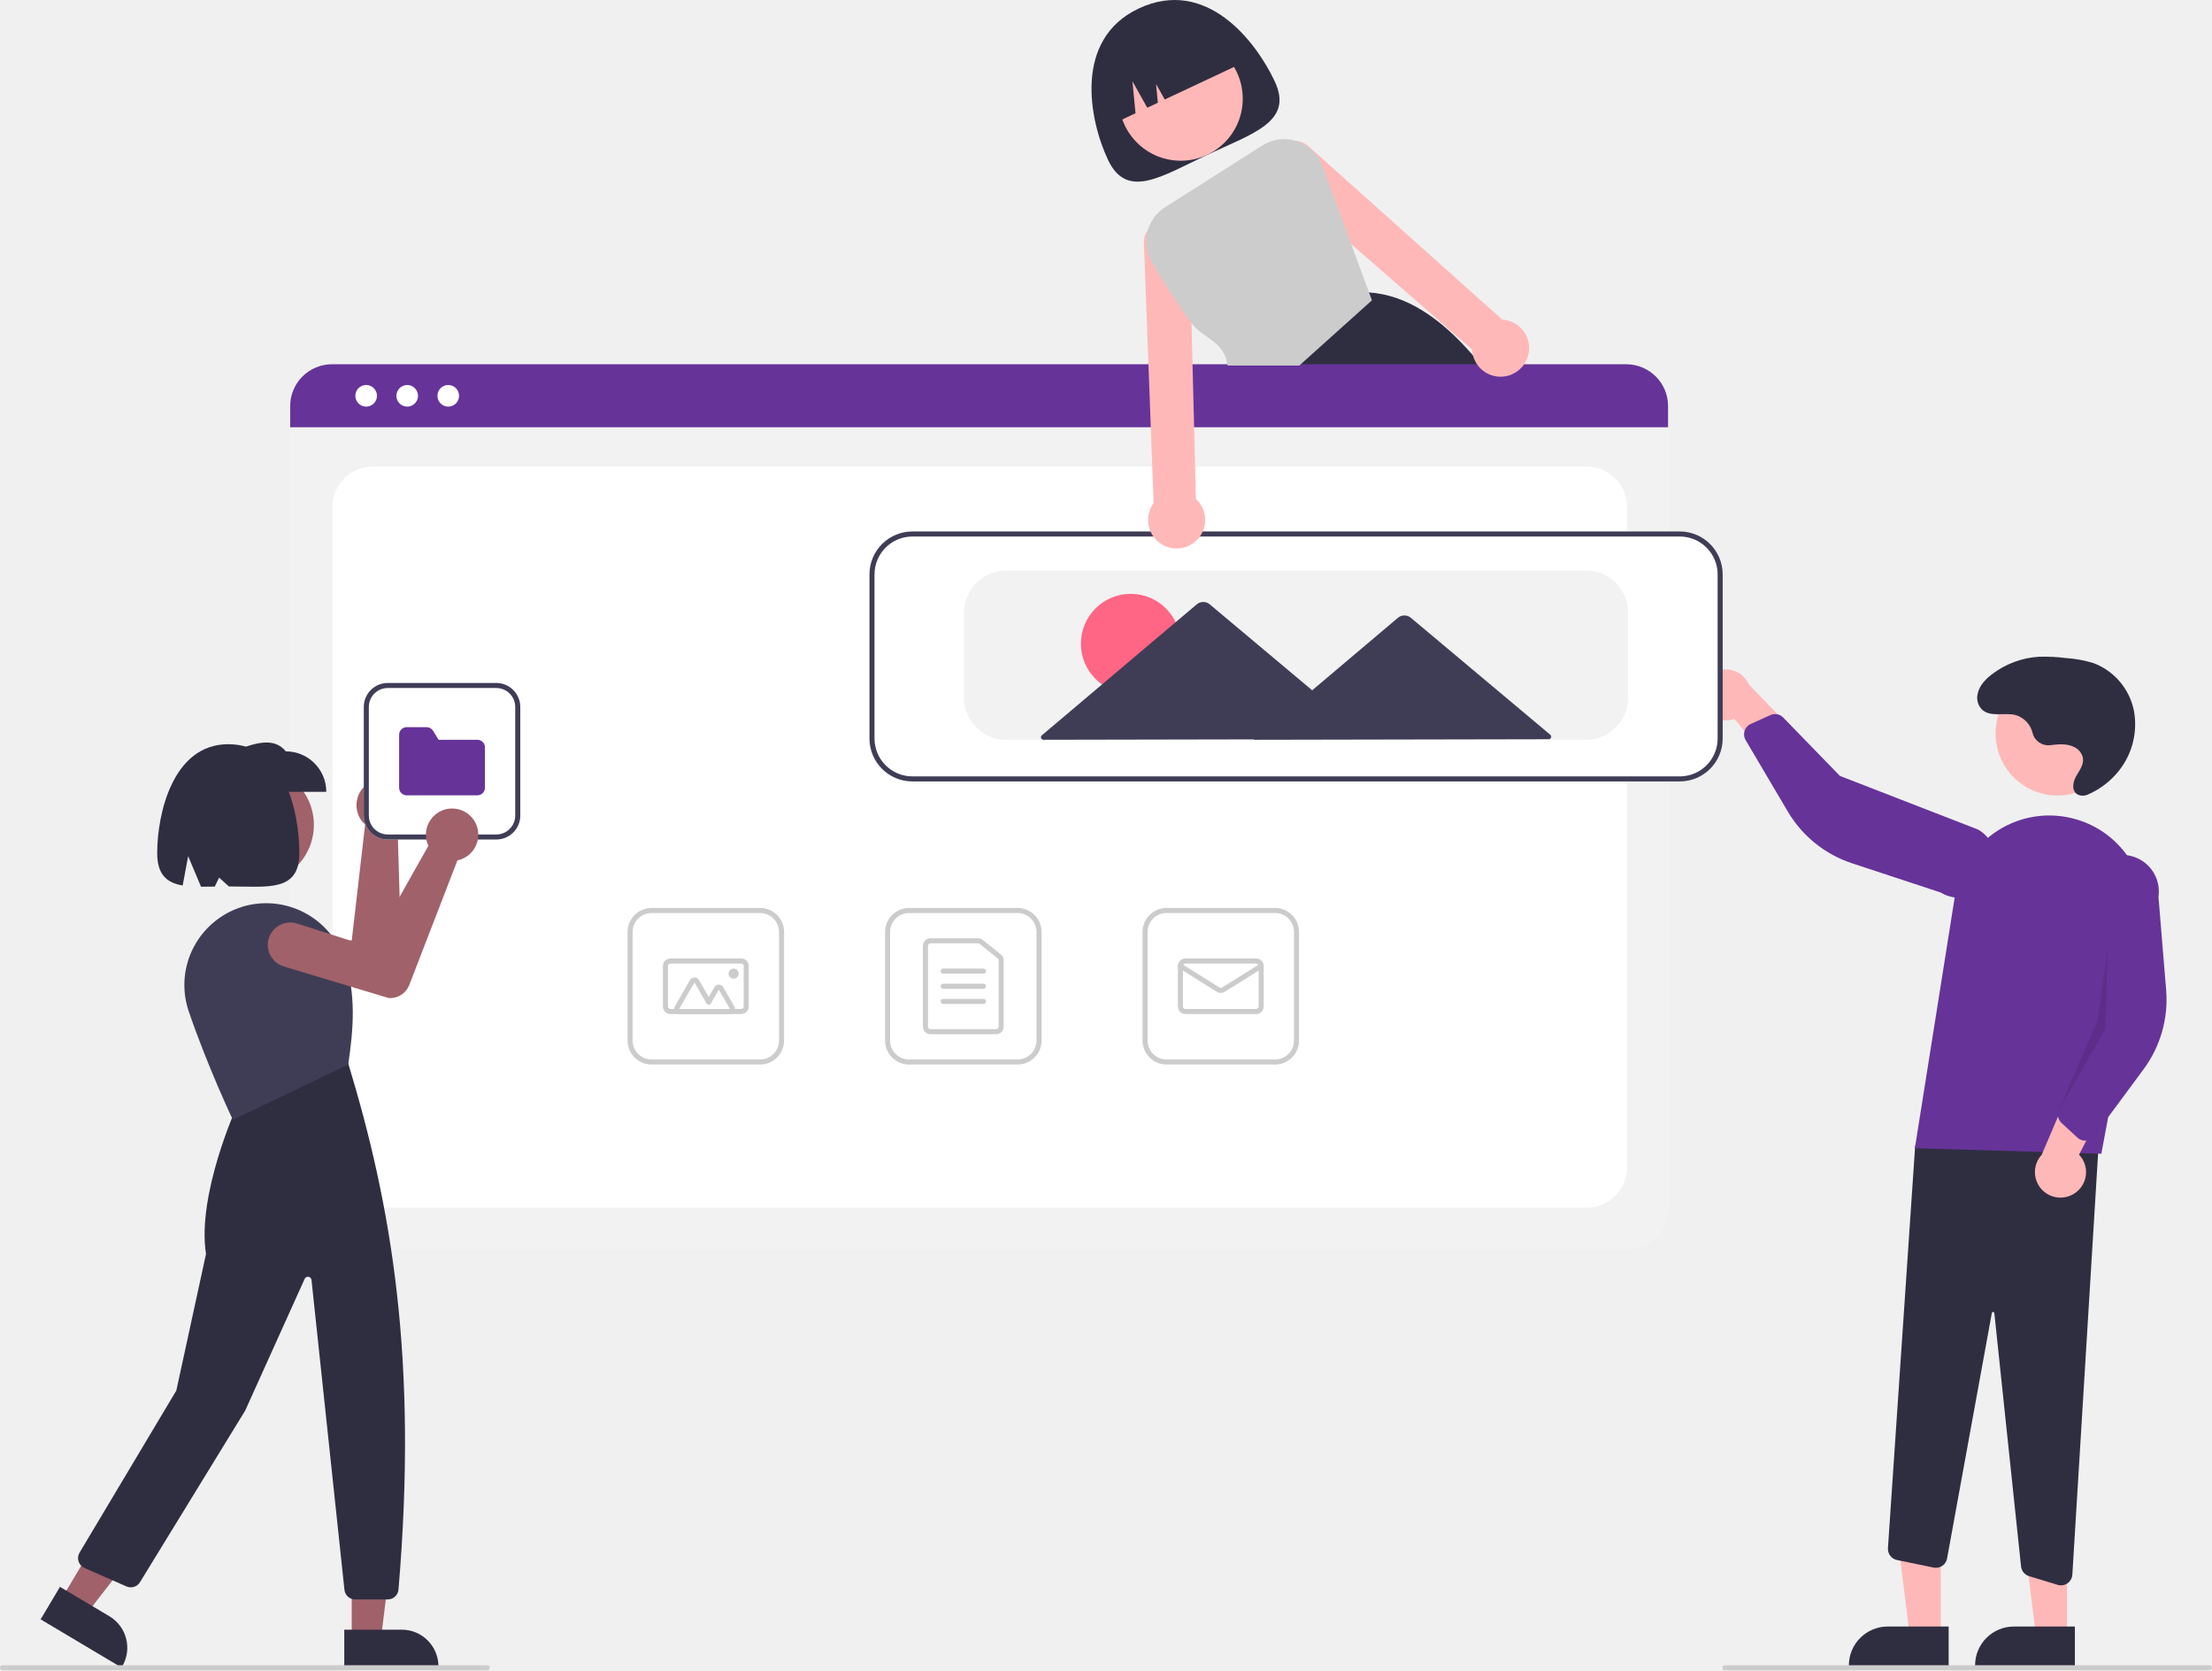
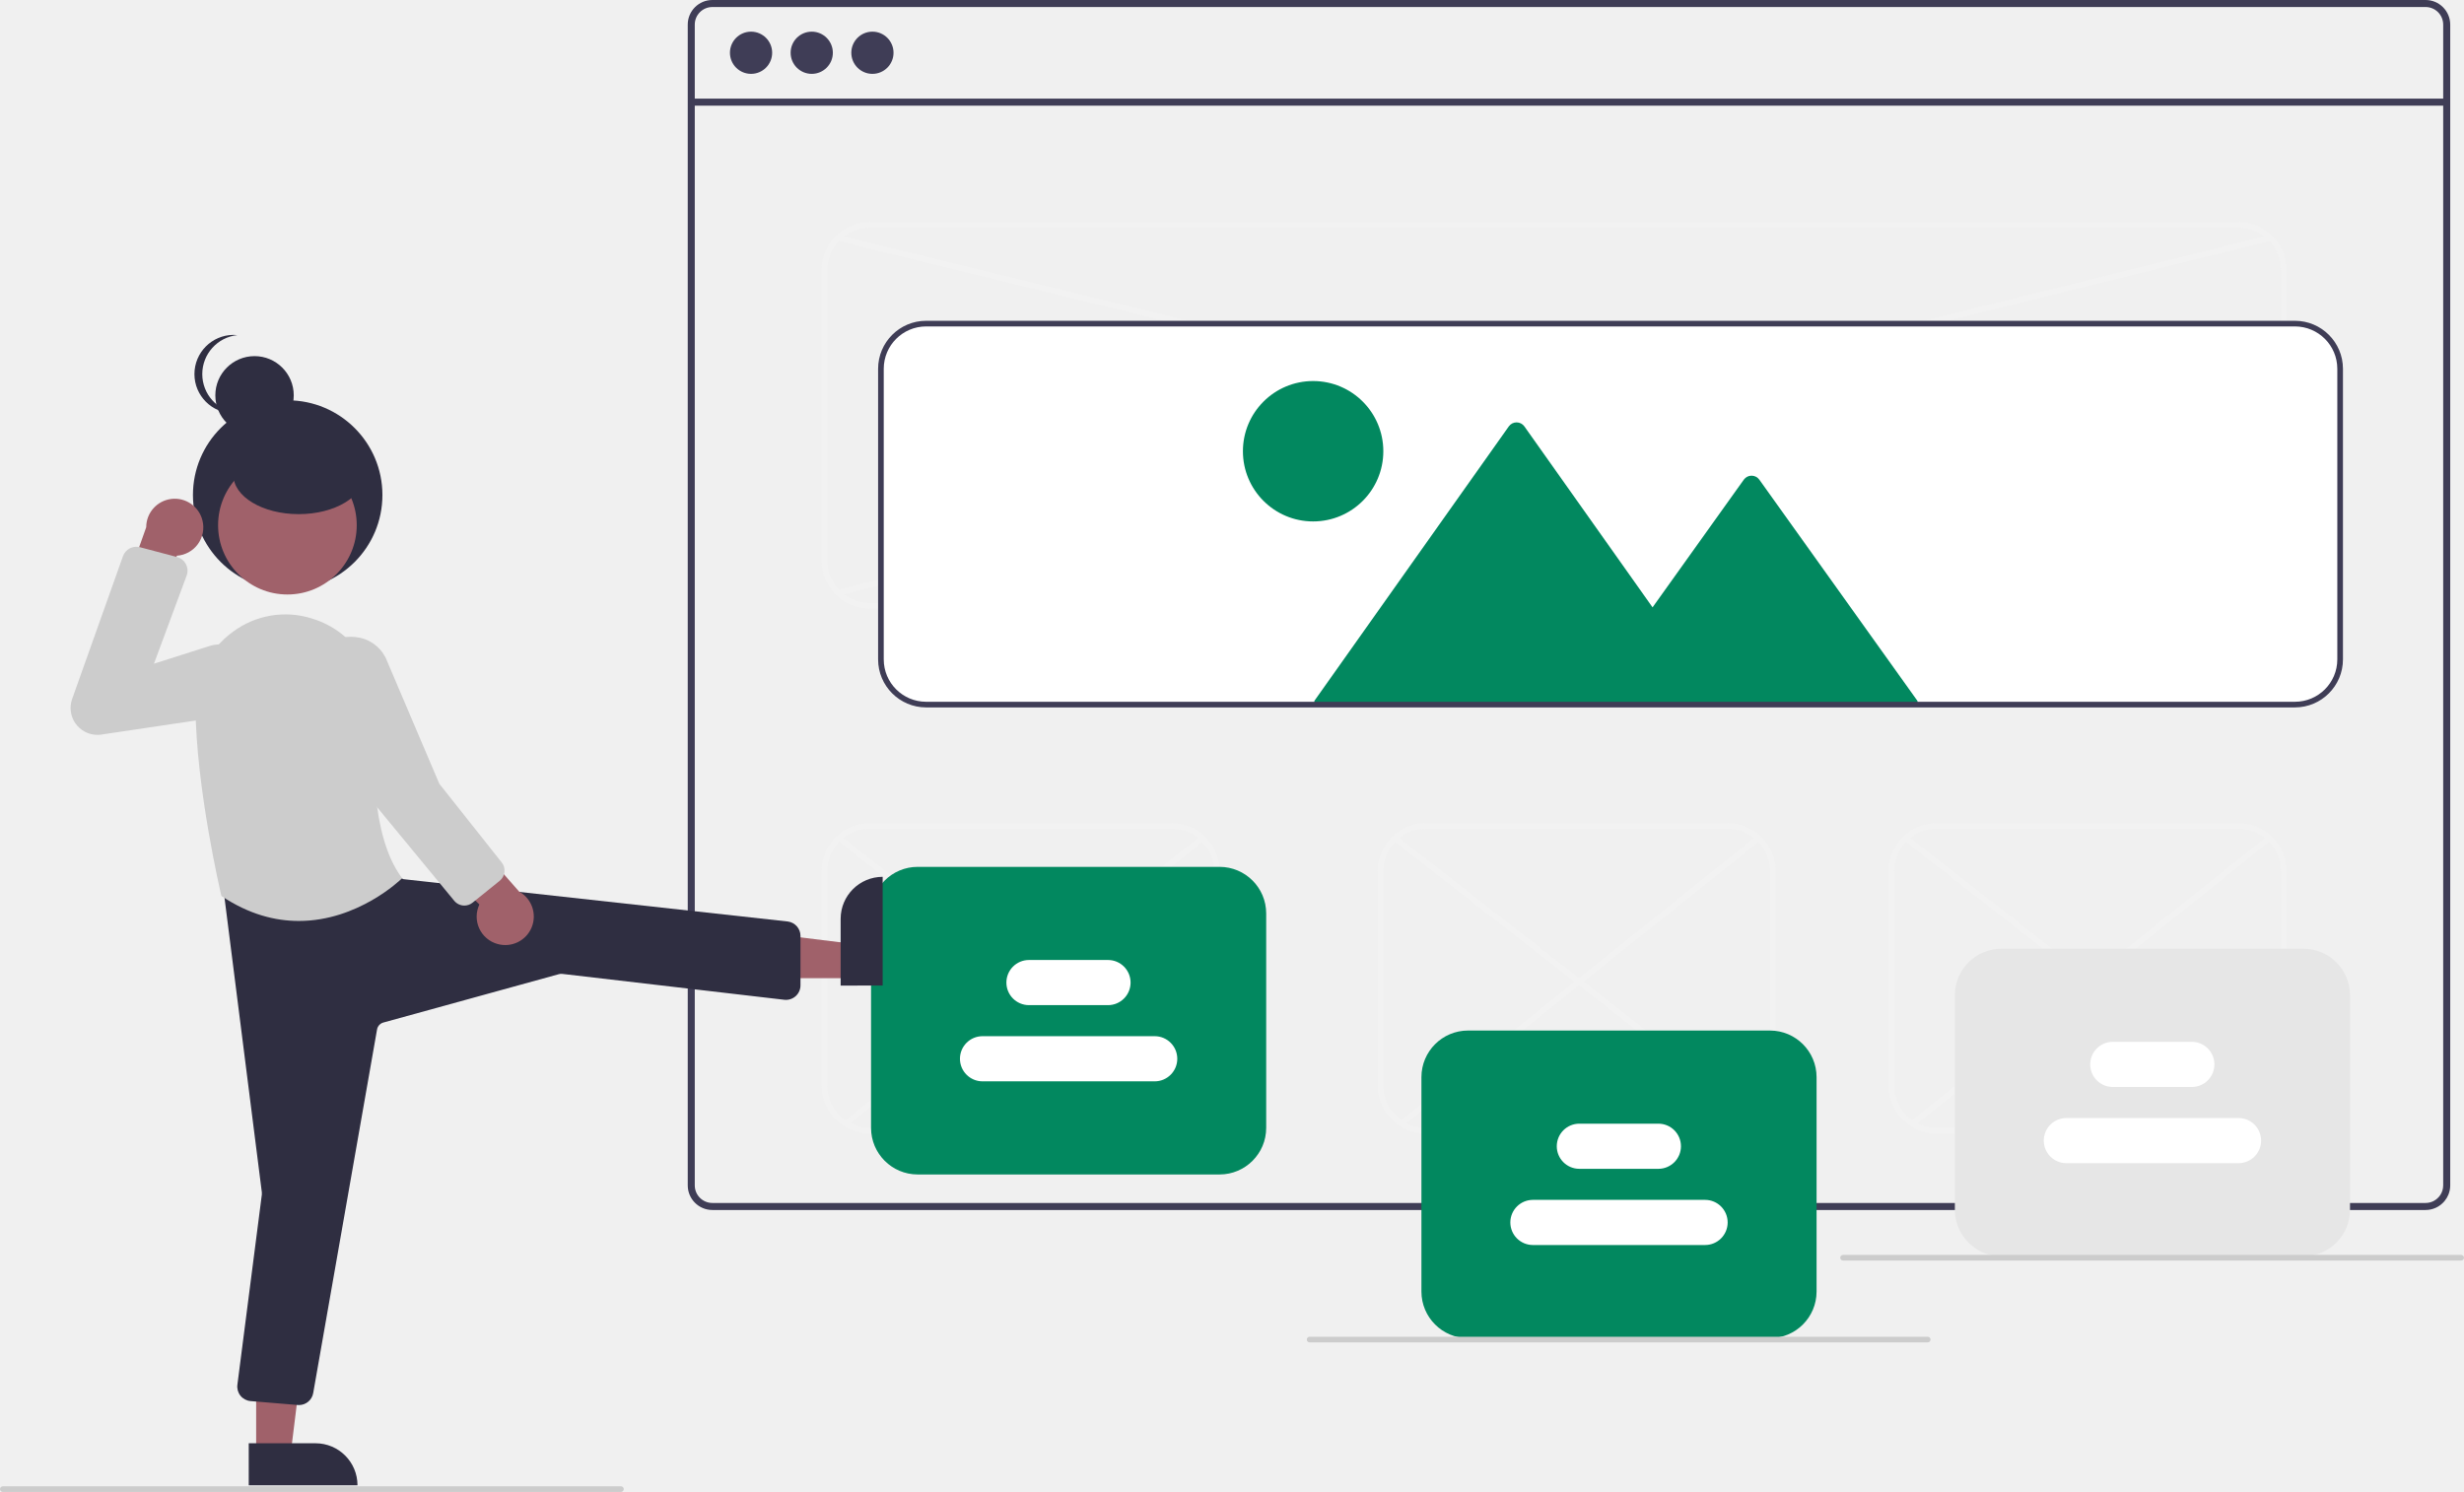
- <svg xmlns="http://www.w3.org/2000/svg" data-name="Layer 1" width="876.272" height="661.473" viewBox="0 0 876.272 661.473">
-   <path d="M685.834,138.655c7.516,15.995-8.411,20.526-26.655,29.099s-31.898,17.942-39.414,1.947-13.615-47.743,12.195-59.871C658.66,97.284,678.318,122.659,685.834,138.655Z" transform="translate(-180.8642 -106.4605)" fill="#2f2e41" />
-   <circle cx="467.746" cy="39.089" r="24.561" fill="#ffb8b8" />
-   <path d="M770.29,254.473c-.85-1.11-1.7-2.2-2.56-3.26q-1.665-2.07-3.35-4.01c-12.73-14.69-26.27-23.94-41.18-24.93h-.02l-.22-.02-29.71,28.96-10.1,9.84.22.54,5.45,13.57h95.49A234.834,234.834,0,0,0,770.29,254.473Z" transform="translate(-180.8642 -106.4605)" fill="#2f2e41" />
-   <path d="M621.902,155.438l0,0,8.792-4.131-1.225-12.683,5.879,10.496,4.202-1.975-.714-7.399,3.43,6.123,31.224-14.673,0,0a26,26,0,0,0-34.589-12.474l-4.525,2.126A26,26,0,0,0,621.902,155.438Z" transform="translate(-180.8642 -106.4605)" fill="#2f2e41" />
-   <path d="M825.39,601.261H312.552a16.519,16.519,0,0,1-16.5-16.5V276.607a12.102,12.102,0,0,1,12.088-12.088H829.593a12.311,12.311,0,0,1,12.297,12.297V584.761A16.519,16.519,0,0,1,825.39,601.261Z" transform="translate(-180.8642 -106.4605)" fill="#f2f2f2" />
-   <path d="M328.552,584.761h480.839a16,16,0,0,0,16-16V307.213a16,16,0,0,0-16-16H328.552a16,16,0,0,0-16,16V568.761A16,16,0,0,0,328.552,584.761Z" transform="translate(-180.8642 -106.4605)" fill="#fff" />
-   <path d="M841.66,275.663H295.82v-8.4a16.574,16.574,0,0,1,16.56-16.55H825.1a16.574,16.574,0,0,1,16.56,16.55Z" transform="translate(-180.8642 -106.4605)" fill="#663399" />
-   <circle cx="145.051" cy="156.752" r="4.283" fill="#fff" />
-   <circle cx="161.31" cy="156.752" r="4.283" fill="#fff" />
-   <circle cx="177.569" cy="156.752" r="4.283" fill="#fff" />
-   <path d="M583.974,528.04h-43a9.511,9.511,0,0,1-9.5-9.5v-43a9.511,9.511,0,0,1,9.5-9.5h43a9.511,9.511,0,0,1,9.5,9.5v43A9.511,9.511,0,0,1,583.974,528.04Zm-43-60a7.508,7.508,0,0,0-7.5,7.5v43a7.508,7.508,0,0,0,7.5,7.5h43a7.508,7.508,0,0,0,7.5-7.5v-43a7.508,7.508,0,0,0-7.5-7.5Z" transform="translate(-180.8642 -106.4605)" fill="#ccc" />
-   <path d="M575.474,516.04h-26a3.003,3.003,0,0,1-3-3v-32a3.003,3.003,0,0,1,3-3h18.839a3.007,3.007,0,0,1,1.879.662l7.16,5.754a2.984,2.984,0,0,1,1.121,2.338v26.246A3.003,3.003,0,0,1,575.474,516.04Zm-26-36a1.001,1.001,0,0,0-1,1v32a1.001,1.001,0,0,0,1,1h26a1.001,1.001,0,0,0,1-1v-26.246a.995.995,0,0,0-.374-.779l-7.161-5.754a1.002,1.002,0,0,0-.626-.22Z" transform="translate(-180.8642 -106.4605)" fill="#ccc" />
-   <path d="M570.474,492.04h-16a1,1,0,0,1,0-2h16a1,1,0,0,1,0,2Z" transform="translate(-180.8642 -106.4605)" fill="#ccc" />
-   <path d="M570.474,498.04h-16a1,1,0,0,1,0-2h16a1,1,0,0,1,0,2Z" transform="translate(-180.8642 -106.4605)" fill="#ccc" />
-   <path d="M570.474,504.04h-16a1,1,0,0,1,0-2h16a1,1,0,0,1,0,2Z" transform="translate(-180.8642 -106.4605)" fill="#ccc" />
-   <path d="M685.974,528.04h-43a9.511,9.511,0,0,1-9.5-9.5v-43a9.511,9.511,0,0,1,9.5-9.5h43a9.511,9.511,0,0,1,9.5,9.5v43A9.511,9.511,0,0,1,685.974,528.04Zm-43-60a7.508,7.508,0,0,0-7.5,7.5v43a7.508,7.508,0,0,0,7.5,7.5h43a7.508,7.508,0,0,0,7.5-7.5v-43a7.508,7.508,0,0,0-7.5-7.5Z" transform="translate(-180.8642 -106.4605)" fill="#ccc" />
-   <path d="M678.474,508.04h-28a3.003,3.003,0,0,1-3-3v-16a3.003,3.003,0,0,1,3-3h28a3.003,3.003,0,0,1,3,3v16A3.003,3.003,0,0,1,678.474,508.04Zm-28-20a1.001,1.001,0,0,0-1,1v16a1.001,1.001,0,0,0,1,1h28a1.001,1.001,0,0,0,1-1v-16a1.001,1.001,0,0,0-1-1Z" transform="translate(-180.8642 -106.4605)" fill="#ccc" />
-   <path d="M664.474,499.678a3.003,3.003,0,0,1-1.59-.453l-14.94-9.337a1,1,0,0,1,1.061-1.696l14.94,9.337a1.006,1.006,0,0,0,1.06,0l14.939-9.337a1,1,0,0,1,1.061,1.696l-14.939,9.337A3.004,3.004,0,0,1,664.474,499.678Z" transform="translate(-180.8642 -106.4605)" fill="#ccc" />
-   <path d="M481.974,528.04h-43a9.511,9.511,0,0,1-9.5-9.5v-43a9.511,9.511,0,0,1,9.5-9.5h43a9.511,9.511,0,0,1,9.5,9.5v43A9.511,9.511,0,0,1,481.974,528.04Zm-43-60a7.508,7.508,0,0,0-7.5,7.5v43a7.508,7.508,0,0,0,7.5,7.5h43a7.508,7.508,0,0,0,7.5-7.5v-43a7.508,7.508,0,0,0-7.5-7.5Z" transform="translate(-180.8642 -106.4605)" fill="#ccc" />
-   <path d="M474.474,508.04h-28a3.003,3.003,0,0,1-3-3v-16a3.003,3.003,0,0,1,3-3h28a3.003,3.003,0,0,1,3,3v16A3.003,3.003,0,0,1,474.474,508.04Zm-28-20a1.001,1.001,0,0,0-1,1v16a1.001,1.001,0,0,0,1,1h28a1.001,1.001,0,0,0,1-1v-16a1.001,1.001,0,0,0-1-1Z" transform="translate(-180.8642 -106.4605)" fill="#ccc" />
-   <path d="M470.036,508.04h-20.124a2,2,0,0,1-1.732-3l6.062-10.5a2,2,0,0,1,3.464,0l3.915,6.781,2.268-3.929a2,2,0,0,1,3.464,0l4.415,7.647a2,2,0,0,1-1.732,3Zm0-2h0l-4.415-7.647-3.134,5.429a1.0 1,0,0,1-.866.5h0a1.0 1,0,0,1-.866-.5l-4.781-8.281-6.062,10.5Z" transform="translate(-180.8642 -106.4605)" fill="#ccc" />
-   <circle cx="290.61" cy="385.579" r="2" fill="#ccc" />
-   <polygon points="768.825 648.15 756.565 648.149 750.733 600.861 768.827 600.862 768.825 648.15" fill="#ffb8b8" />
-   <path d="M952.816,766.494l-39.531-.001v-.5a15.386,15.386,0,0,1,15.386-15.386h.001l24.144.001Z" transform="translate(-180.8642 -106.4605)" fill="#2f2e41" />
-   <polygon points="818.825 648.15 806.565 648.149 800.733 600.861 818.827 600.862 818.825 648.15" fill="#ffb8b8" />
-   <path d="M1002.816,766.494l-39.531-.001v-.5a15.386,15.386,0,0,1,15.386-15.386h.001l24.144.001Z" transform="translate(-180.8642 -106.4605)" fill="#2f2e41" />
-   <path d="M996.014,734.111l-11.354-3.454a4.493,4.493,0,0,1-3.166-3.833L970.908,626.498a.48.48,0,0,0-.479-.447.469.469,0,0,0-.51.409l-17.731,97.199a4.5,4.5,0,0,1-5.335,3.6L932.342,724.269a4.516,4.516,0,0,1-3.582-4.712l10.785-159.312,73.138-7.892-10.868,177.727a4.505,4.505,0,0,1-4.484,4.228A4.526,4.526,0,0,1,996.014,734.111Z" transform="translate(-180.8642 -106.4605)" fill="#2f2e41" />
-   <circle cx="815.08" cy="290.487" r="24.561" fill="#ffb8b8" />
-   <path d="M939.433,561.18l15.858-99.851a37.857,37.857,0,0,1,48.005-30.399h0a37.743,37.743,0,0,1,26.601,43.262l-16.591,89.172Z" transform="translate(-180.8642 -106.4605)" fill="#663399" />
-   <path d="M1002.725,579.046a10.056,10.056,0,0,0,1.747-15.32l16.396-31.751-18.465,1.97-12.739,29.849a10.11,10.11,0,0,0,13.061,15.251Z" transform="translate(-180.8642 -106.4605)" fill="#ffb8b8" />
-   <path d="M1006.236,558.126a4.506,4.506,0,0,1-2.426-1.151l-6.273-5.797a4.515,4.515,0,0,1-1.092-5.054l12.537-29.718-1.779-58.72a14.497,14.497,0,1,1,28.727,3.919l3.041,36.912a46.373,46.373,0,0,1-8.938,31.397l-19.552,26.432a4.505,4.505,0,0,1-3.195,1.804A4.455,4.455,0,0,1,1006.236,558.126Z" transform="translate(-180.8642 -106.4605)" fill="#663399" />
-   <path d="M854.505,383.566a10.056,10.056,0,0,0,13.426,7.582l22.846,27.478,5.385-17.772-22.52-23.369a10.11,10.11,0,0,0-19.137,6.081Z" transform="translate(-180.8642 -106.4605)" fill="#ffb8b8" />
-   <path d="M872.401,394.955a4.506,4.506,0,0,1,2.006-1.786l7.784-3.517a4.515,4.515,0,0,1,5.08.965l22.478,23.132,54.766,21.257a14.497,14.497,0,1,1-14.809,24.926l-35.177-11.592a46.374,46.374,0,0,1-25.427-20.472l-16.717-28.31a4.505,4.505,0,0,1-.415-3.646A4.454,4.454,0,0,1,872.401,394.955Z" transform="translate(-180.8642 -106.4605)" fill="#663399" />
-   <polygon points="835.002 375.652 834.002 407.652 815.58 439.663 830.962 403.99 835.002 375.652" opacity="0.1" />
-   <path d="M993.13,401.563a6.423,6.423,0,0,1-7.031-4.702,9.764,9.764,0,0,0-6.951-7.274c-4.505-1.029-10.012,1.091-13.314-2.322a6.637,6.637,0,0,1-1.575-5.842c.608-3.317,2.981-5.823,5.563-7.827a34.062,34.062,0,0,1,18.866-7.051,67.677,67.677,0,0,1,10.621.528,47.009,47.009,0,0,1,10.864,1.985,25.576,25.576,0,0,1,16.002,18.68,29.528,29.528,0,0,1-6.057,24.13,31.702,31.702,0,0,1-12.161,9.259,4.744,4.744,0,0,1-3.606.183c-2.957-1.176-2.474-4.839-1.126-7.283,1.443-2.615,3.663-5.146,2.503-8.329a6.302,6.302,0,0,0-3.127-3.366c-2.94-1.499-6.228-1.145-9.389-.78Z" transform="translate(-180.8642 -106.4605)" fill="#2f2e41" />
-   <path d="M846.297,415.433h-304a16.519,16.519,0,0,1-16.5-16.5v-65a16.519,16.519,0,0,1,16.5-16.5h304a16.519,16.519,0,0,1,16.5,16.5v65A16.519,16.519,0,0,1,846.297,415.433Z" transform="translate(-180.8642 -106.4605)" fill="#fff" />
-   <path d="M846.297,415.933h-304a17.019,17.019,0,0,1-17-17v-65a17.019,17.019,0,0,1,17-17h304a17.019,17.019,0,0,1,17,17v65A17.019,17.019,0,0,1,846.297,415.933Zm-304-97a15.017,15.017,0,0,0-15,15v65a15.017,15.017,0,0,0,15,15h304a15.017,15.017,0,0,0,15-15v-65a15.017,15.017,0,0,0-15-15Z" transform="translate(-180.8642 -106.4605)" fill="#3f3d56" />
-   <path d="M809.297,399.433h-230a16.519,16.519,0,0,1-16.5-16.5v-34a16.519,16.519,0,0,1,16.5-16.5h230a16.519,16.519,0,0,1,16.5,16.5v34A16.519,16.519,0,0,1,809.297,399.433Z" transform="translate(-180.8642 -106.4605)" fill="#f2f2f2" />
-   <circle cx="447.928" cy="254.915" r="19.732" fill="#ff6584" />
-   <path d="M795.004,397.442l-27.853-23.36-27.372-22.956a4,4,0,0,0-5.153.01l-27.283,23.062-6.664,5.633-10.048-8.427-30.537-25.611a4,4,0,0,0-5.152.01l-30.438,25.728-30.917,26.133a1.0 1,0,0,0,.647,1.764l63.387-.122,20.064-.039-.196.166,59.808-.115,57.067-.11A1.0 1,0,0,0,795.004,397.442Z" transform="translate(-180.8642 -106.4605)" fill="#3f3d56" />
-   <path d="M1056.136,767.933h-192a1,1,0,0,1,0-2h192a1,1,0,0,1,0,2Z" transform="translate(-180.8642 -106.4605)" fill="#ccc" />
-   <path d="M784.92,238.373a11.221,11.221,0,0,0-7.25-5.1,10.301,10.301,0,0,0-1.66-.21l-76.19-68.12a9.015,9.015,0,0,0-5.63-2.69,7.67,7.67,0,0,0-1.27-.04,9.055,9.055,0,0,0-5.96,15.48l29.17,25.43,47.9,41.75a11.916,11.916,0,0,0,.35,2.33,11.266,11.266,0,0,0,9.67,8.37,11.092,11.092,0,0,0,6.05-1,11.407,11.407,0,0,0,3.88-2.97c.11-.13.21-.25.31-.39a11.293,11.293,0,0,0,.63-12.84Z" transform="translate(-180.8642 -106.4605)" fill="#ffb8b8" />
-   <path d="M654.6,304.023l-.71-28.86-.6-23.95-.41-16.76-.81-32.67a9.046,9.046,0,0,0-15.71-5.25,6.923,6.923,0,0,0-.75.96,8.936,8.936,0,0,0-1.56,6.05l1.78,47.67.89,23.95,1.14,30.55a12.047,12.047,0,0,0-.89,1.41,11.248,11.248,0,0,0-.71,8.84,11.311,11.311,0,0,0,15.56,6.63,11.301,11.301,0,0,0,2.78-18.57Z" transform="translate(-180.8642 -106.4605)" fill="#ffb8b8" />
-   <path d="M723.201,222.273l-7.07-19.15-11.44-31.02a16.006,16.006,0,0,0-9.95-9.68c-.18-.06-.37-.12-.55-.17a15.984,15.984,0,0,0-13.24,1.82l-38.53,24.44a16.093,16.093,0,0,0-5.27,21.75,276.323,276.323,0,0,0,15.73,24.19c4.49,6.11,12.85,6.76,14.3,16.76h28.41l28.76-25.82Z" transform="translate(-180.8642 -106.4605)" fill="#ccc" />
-   <circle cx="101.165" cy="326.682" r="23.172" fill="#a0616a" />
-   <path d="M338.916,417.193q.343.273.664.578a10.38,10.38,0,0,1-.417,15.484,9.722,9.722,0,0,1-.814.613l1.568,52.945a8.061,8.061,0,0,1-5.545,7.867l-.096.021-42.989,4.578a8.899,8.899,0,1,1-1.722-17.713l30.644-2.699,5.3-45.851a9.876,9.876,0,0,1-.972-.99,10.38,10.38,0,0,1,14.378-14.833Z" transform="translate(-180.8642 -106.4605)" fill="#a0616a" />
-   <polygon points="139.328 649.174 150.895 649.174 156.397 604.561 139.326 604.561 139.328 649.174" fill="#a0616a" />
-   <path d="M317.242,751.858l22.778-.001h.001a14.516,14.516,0,0,1,14.516,14.516v.472l-37.294.001Z" transform="translate(-180.8642 -106.4605)" fill="#2f2e41" />
-   <polygon points="24.366 633.182 34.304 639.099 61.857 603.582 47.189 594.849 24.366 633.182" fill="#a0616a" />
-   <path d="M204.627,734.889l19.572,11.653.001 0a14.516,14.516,0,0,1,5.046,19.899l-.241.405L196.96,747.767Z" transform="translate(-180.8642 -106.4605)" fill="#2f2e41" />
-   <path d="M334.488,739.877H321.536a4.238,4.238,0,0,1-4.221-3.797L304.258,613.343a1.415,1.415,0,0,0-2.697-.433l-23.555,52.159-41.704,68.003a4.266,4.266,0,0,1-5.329,1.666l-16.66-7.33a4.247,4.247,0,0,1-1.935-6.064l38.337-64.192,11.758-54.085c-3.698-23.455,12.155-58.326,12.316-58.676l.079-.17,43.668-17.068.219.268c17.221,56.514,27.715,117.332,19.967,208.568A4.274,4.274,0,0,1,334.488,739.877Z" transform="translate(-180.8642 -106.4605)" fill="#2f2e41" />
-   <path d="M273.107,549.934l-.203-.427c-.097-.205-9.807-20.684-17.292-42.571a32.285,32.285,0,0,1,2.239-25.873,32.637,32.637,0,0,1,20.813-16.004h0A32.677,32.677,0,0,1,316.591,484.627c5.937,14.847,4.045,30.695,2.264,43.157l-.035.25-.227.109Z" transform="translate(-180.8642 -106.4605)" fill="#3f3d56" />
-   <path d="M310.124,420.054H273.33V404.015c8.076-3.208,15.978-5.937,20.756,0a16.038,16.038,0,0,1,16.038,16.038Z" transform="translate(-180.8642 -106.4605)" fill="#2f2e41" />
-   <path d="M271.293,401.185c-21.996,0-28.153,27.571-28.153,43.126,0,8.674,3.923,11.777,10.088,12.827l2.177-11.611,5.099,12.111c1.732.009,3.551-.025,5.437-.06l1.729-3.56,3.855,3.496c15.441.023,27.921,2.274,27.921-13.203C299.445,428.756,294.046,401.185,271.293,401.185Z" transform="translate(-180.8642 -106.4605)" fill="#2f2e41" />
-   <path d="M373.864,767.933h-192a1,1,0,1,1,0-2h192a1,1,0,0,1,0,2Z" transform="translate(-180.8642 -106.4605)" fill="#ccc" />
-   <path d="M377.474,438.933h-43a9.511,9.511,0,0,1-9.5-9.5v-43a9.511,9.511,0,0,1,9.5-9.5h43a9.511,9.511,0,0,1,9.5,9.5v43A9.511,9.511,0,0,1,377.474,438.933Z" transform="translate(-180.8642 -106.4605)" fill="#fff" />
-   <path d="M377.474,438.933h-43a9.511,9.511,0,0,1-9.5-9.5v-43a9.511,9.511,0,0,1,9.5-9.5h43a9.511,9.511,0,0,1,9.5,9.5v43A9.511,9.511,0,0,1,377.474,438.933Zm-43-60a7.508,7.508,0,0,0-7.5,7.5v43a7.508,7.508,0,0,0,7.5,7.5h43a7.508,7.508,0,0,0,7.5-7.5v-43a7.508,7.508,0,0,0-7.5-7.5Z" transform="translate(-180.8642 -106.4605)" fill="#3f3d56" />
-   <path d="M369.974,421.433h-28a3.003,3.003,0,0,1-3-3v-21a3.003,3.003,0,0,1,3-3h7.882a2.981,2.981,0,0,1,2.555,1.427l2.198,3.573h15.364a3.003,3.003,0,0,1,3,3v16A3.003,3.003,0,0,1,369.974,421.433Z" transform="translate(-180.8642 -106.4605)" fill="#663399" />
-   <path d="M369.064,432.042q.21.384.388.79a10.38,10.38,0,0,1-6.393,14.109,9.72,9.72,0,0,1-.988.25l-19.099,49.405a8.061,8.061,0,0,1-8.163,5.099l-.096-.018-41.397-12.462a8.899,8.899,0,1,1,5.286-16.993l29.29,9.404,22.676-40.202a9.876,9.876,0,0,1-.511-1.289,10.38,10.38,0,0,1,19.007-8.091Z" transform="translate(-180.8642 -106.4605)" fill="#a0616a" />
+ <svg xmlns="http://www.w3.org/2000/svg" data-name="Layer 1" width="873" height="528.671" viewBox="0 0 873 528.671">
+   <path d="M1022.889,185.664h-607a8.728,8.728,0,0,0-8.72,8.72V605.704a8.728,8.728,0,0,0,8.72,8.72h607a8.712,8.712,0,0,0,6.63-3.06,2.045,2.045,0,0,0,.19-.24,8.167,8.167,0,0,0,1.25-2.11,8.507,8.507,0,0,0,.66-3.31V194.384A8.73,8.73,0,0,0,1022.889,185.664Zm6.24,420.04a6.175,6.175,0,0,1-1.03,3.42,6.446,6.446,0,0,1-2.36,2.12,6.184,6.184,0,0,1-2.85.69h-607a6.238,6.238,0,0,1-6.23-6.23V194.384a6.238,6.238,0,0,1,6.23-6.23h607a6.239,6.239,0,0,1,6.24,6.23Z" transform="translate(-163.5 -185.6643)" fill="#3f3d56" />
+   <rect x="244.911" y="34.949" width="621.957" height="2.493" fill="#3f3d56" />
+   <circle cx="266.1" cy="18.696" r="7.478" fill="#3f3d56" />
+   <circle cx="287.601" cy="18.696" r="7.478" fill="#3f3d56" />
+   <circle cx="309.101" cy="18.696" r="7.478" fill="#3f3d56" />
+   <path d="M956.614,401.336h-485a17.019,17.019,0,0,1-17-17v-103a17.019,17.019,0,0,1,17-17h485a17.019,17.019,0,0,1,17,17v103A17.019,17.019,0,0,1,956.614,401.336Zm-485-135a15.017,15.017,0,0,0-15,15v103a15.017,15.017,0,0,0,15,15h485a15.017,15.017,0,0,0,15-15v-103a15.017,15.017,0,0,0-15-15Z" transform="translate(-163.5 -185.6643)" fill="#f2f2f2" />
+   <path d="M578.614,587.336h-107a17.019,17.019,0,0,1-17-17v-76a17.019,17.019,0,0,1,17-17h107a17.019,17.019,0,0,1,17,17v76A17.019,17.019,0,0,1,578.614,587.336Zm-107-108a15.017,15.017,0,0,0-15,15v76a15.017,15.017,0,0,0,15,15h107a15.017,15.017,0,0,0,15-15v-76a15.017,15.017,0,0,0-15-15Z" transform="translate(-163.5 -185.6643)" fill="#f2f2f2" />
+   <path d="M956.614,587.336h-107a17.019,17.019,0,0,1-17-17v-76a17.019,17.019,0,0,1,17-17h107a17.019,17.019,0,0,1,17,17v76A17.019,17.019,0,0,1,956.614,587.336Zm-107-108a15.017,15.017,0,0,0-15,15v76a15.017,15.017,0,0,0,15,15h107a15.017,15.017,0,0,0,15-15v-76a15.017,15.017,0,0,0-15-15Z" transform="translate(-163.5 -185.6643)" fill="#f2f2f2" />
+   <path d="M775.614,587.336h-107a17.019,17.019,0,0,1-17-17v-76a17.019,17.019,0,0,1,17-17h107a17.019,17.019,0,0,1,17,17v76A17.019,17.019,0,0,1,775.614,587.336Zm-107-108a15.017,15.017,0,0,0-15,15v76a15.017,15.017,0,0,0,15,15h107a15.017,15.017,0,0,0,15-15v-76a15.017,15.017,0,0,0-15-15Z" transform="translate(-163.5 -185.6643)" fill="#f2f2f2" />
+   <rect x="715.471" y="68.968" width="2" height="527.397" transform="translate(59.56218 763.8853) rotate(-76.25179)" fill="#f2f2f2" />
+   <rect x="452.663" y="331.836" width="522.902" height="2" transform="translate(-222.582 -4.17702) rotate(-13.91411)" fill="#f2f2f2" />
+   <path d="M976.614,435.835h-485a16.519,16.519,0,0,1-16.5-16.5v-103a16.519,16.519,0,0,1,16.5-16.5h485a16.519,16.519,0,0,1,16.5,16.5v103A16.519,16.519,0,0,1,976.614,435.835Z" transform="translate(-163.5 -185.6643)" fill="#fff" />
+   <rect x="720.783" y="451.355" width="2" height="162.548" transform="matrix(0.61507, -0.78848, 0.78848, 0.61507, -305.626, 588.4719)" fill="#f2f2f2" />
+   <rect x="642.283" y="532.238" width="161.993" height="2" transform="translate(-338.114 383.1165) rotate(-38.66636)" fill="#f2f2f2" />
+   <rect x="523.783" y="451.355" width="2" height="162.548" transform="matrix(0.61507, -0.78848, 0.78848, 0.61507, -381.4581, 433.1421)" fill="#f2f2f2" />
+   <rect x="445.283" y="532.238" width="161.993" height="2" transform="translate(-381.2969 260.034) rotate(-38.66636)" fill="#f2f2f2" />
+   <rect x="901.783" y="451.355" width="2" height="162.548" transform="matrix(0.61507, -0.78848, 0.78848, 0.61507, -235.9528, 731.186)" fill="#f2f2f2" />
+   <rect x="823.283" y="532.238" width="161.993" height="2" transform="translate(-298.4384 496.2024) rotate(-38.66636)" fill="#f2f2f2" />
+   <path d="M790.614,659.836h-107a16.519,16.519,0,0,1-16.5-16.5v-76a16.519,16.519,0,0,1,16.5-16.5h107a16.519,16.519,0,0,1,16.5,16.5v76A16.519,16.519,0,0,1,790.614,659.836Z" transform="translate(-163.5 -185.6643)" fill="#02885f" />
+   <path d="M846.5,661.336h-219a1,1,0,0,1,0-2h219a1,1,0,0,1,0,2Z" transform="translate(-163.5 -185.6643)" fill="#ccc" />
+   <path d="M383.5,714.336h-219a1,1,0,0,1,0-2h219a1,1,0,0,1,0,2Z" transform="translate(-163.5 -185.6643)" fill="#ccc" />
+   <path d="M751.067,599.836h-28a8,8,0,0,1,0-16h28a8,8,0,0,1,0,16Z" transform="translate(-163.5 -185.6643)" fill="#fff" />
+   <path d="M767.614,626.836h-61a8,8,0,0,1,0-16h61a8,8,0,0,1,0,16Z" transform="translate(-163.5 -185.6643)" fill="#fff" />
+   <path d="M595.614,601.836h-107a16.519,16.519,0,0,1-16.5-16.5v-76a16.519,16.519,0,0,1,16.5-16.5h107a16.519,16.519,0,0,1,16.5,16.5v76A16.519,16.519,0,0,1,595.614,601.836Z" transform="translate(-163.5 -185.6643)" fill="#02885f" />
+   <path d="M556.067,541.836h-28a8,8,0,0,1,0-16h28a8,8,0,0,1,0,16Z" transform="translate(-163.5 -185.6643)" fill="#fff" />
+   <path d="M572.614,568.836h-61a8,8,0,1,1,0-16h61a8,8,0,0,1,0,16Z" transform="translate(-163.5 -185.6643)" fill="#fff" />
+   <path d="M979.614,630.836h-107a16.519,16.519,0,0,1-16.5-16.5v-76a16.519,16.519,0,0,1,16.5-16.5h107a16.519,16.519,0,0,1,16.5,16.5v76A16.519,16.519,0,0,1,979.614,630.836Z" transform="translate(-163.5 -185.6643)" fill="#e6e6e6" />
+   <path d="M940.067,570.836h-28a8,8,0,0,1,0-16h28a8,8,0,0,1,0,16Z" transform="translate(-163.5 -185.6643)" fill="#fff" />
+   <path d="M956.614,597.836h-61a8,8,0,0,1,0-16h61a8,8,0,0,1,0,16Z" transform="translate(-163.5 -185.6643)" fill="#fff" />
+   <polygon points="301.345 346.608 301.345 334.348 254.057 328.515 254.058 346.61 301.345 346.608" fill="#a0616a" />
+   <path d="M449.52,508.19h38.531a0,0,0,0,1,0,0v14.887a0,0,0,0,1,0,0H464.407a14.887,14.887,0,0,1-14.887-14.887v0A0,0,0,0,1,449.52,508.19Z" transform="translate(820.8972 -138.8395) rotate(89.99738)" fill="#2f2e41" />
+   <polygon points="90.755 514.923 103.015 514.922 108.847 467.634 90.753 467.635 90.755 514.923" fill="#a0616a" />
+   <path d="M251.628,697.083h38.531a0,0,0,0,1,0,0v14.887a0,0,0,0,1,0,0H266.515a14.887,14.887,0,0,1-14.887-14.887v0a0,0,0,0,1,0,0Z" transform="translate(378.3196 1223.377) rotate(179.9974)" fill="#2f2e41" />
+   <path d="M269.417,683.547c-.146,0-.293-.007-.441-.02L252.278,682.136a5.139,5.139,0,0,1-4.673-5.778l8.666-67.398a3.126,3.126,0,0,0,0-.789L242.506,499.541a5.141,5.141,0,0,1,5.028-5.786l48.693-.69a5.961,5.961,0,0,1,.742.043l.133.037,9.366,4.054,136.162,14.996a5.16,5.16,0,0,1,4.484,5.1v17.531a5.143,5.143,0,0,1-5.735,5.107l-78.662-9.169a3.043,3.043,0,0,0-1.187.091l-62.205,17.144a3.12,3.12,0,0,0-2.237,2.46L274.469,679.295A5.126,5.126,0,0,1,269.417,683.547Z" transform="translate(-163.5 -185.6643)" fill="#2f2e41" />
+   <circle cx="101.927" cy="175.413" r="33.566" fill="#2f2e41" />
+   <circle cx="90.185" cy="140.084" r="13.89" fill="#2f2e41" />
+   <path d="M235.165,318.225a13.891,13.891,0,0,1,12.443-13.814,14.042,14.042,0,0,0-1.447-.075,13.89,13.89,0,0,0,0,27.779,14.042,14.042,0,0,0,1.447-.075A13.891,13.891,0,0,1,235.165,318.225Z" transform="translate(-163.5 -185.6643)" fill="#2f2e41" />
+   <path d="M269.381,512.006c-8.338,0-17.613-2.309-27.269-8.746l-.164-.109-.045-.19c-.09-.377-8.973-37.978-9.148-67.1a32.068,32.068,0,0,1,13.199-26.269,31.129,31.129,0,0,1,28.152-4.733h0q.938.297,1.88.638a31.98,31.98,0,0,1,20.669,32.774c-1.267,15.388-1.774,43.413,9.055,58.22l.253.347-.304.303C305.451,497.347,290.39,512.006,269.381,512.006Z" transform="translate(-163.5 -185.6643)" fill="#ccc" />
+   <circle cx="101.831" cy="186.097" r="24.561" fill="#a0616a" />
+   <path d="M235.246,370.14a10.056,10.056,0,0,1-9.103,12.445l-9.477,34.455-12.236-13.968L215.305,372.495A10.11,10.11,0,0,1,235.246,370.14Z" transform="translate(-163.5 -185.6643)" fill="#a0616a" />
+   <path d="M197.992,446.061a9.519,9.519,0,0,1-8.933-12.709l18.016-50.621a5.042,5.042,0,0,1,6.005-3.165l13.129,3.476a5.013,5.013,0,0,1,3.417,6.59l-11.579,31.21,19.64-6.247a12.771,12.771,0,1,1,5.753,24.803l-44.016,6.557A9.625,9.625,0,0,1,197.992,446.061Z" transform="translate(-163.5 -185.6643)" fill="#ccc" />
+   <ellipse cx="105.831" cy="168.296" rx="23.149" ry="13.89" fill="#2f2e41" />
+   <path d="M339.798,520.171a10.056,10.056,0,0,1-6.449-14.006l-25.501-25.033,18.155-3.901,21.433,24.37a10.11,10.11,0,0,1-7.638,18.57Z" transform="translate(-163.5 -185.6643)" fill="#a0616a" />
+   <path d="M328.027,506.551a4.622,4.622,0,0,1-3.576-1.677l-27.838-33.774-21.789-41.845a13.84,13.84,0,0,1,2.067-12.538,13.289,13.289,0,0,1,11.026-5.41,17.426,17.426,0,0,1,3.214.368,13.311,13.311,0,0,1,9.561,8.353l18.458,43.363,22.121,27.904a4.639,4.639,0,0,1-.721,6.475l-9.626,7.763A4.6,4.6,0,0,1,328.027,506.551Z" transform="translate(-163.5 -185.6643)" fill="#ccc" />
+   <path d="M1035.5,632.336h-219a1,1,0,0,1,0-2h219a1,1,0,0,1,0,2Z" transform="translate(-163.5 -185.6643)" fill="#ccc" />
+   <path d="M842.884,434.071v1.265H629.184v-1.323l1.15-1.627,67.75-95.647a3.385,3.385,0,0,1,5.49,0l45.43,64.137L781.344,355.62a3.385,3.385,0,0,1,5.48,0l54.91,76.833Z" transform="translate(-163.5 -185.6643)" fill="#02885f" />
+   <circle cx="465.241" cy="159.895" r="24.873" fill="#02885f" />
+   <path d="M976.614,436.336h-485a17.019,17.019,0,0,1-17-17v-103a17.019,17.019,0,0,1,17-17h485a17.019,17.019,0,0,1,17,17v103A17.019,17.019,0,0,1,976.614,436.336Zm-485-135a15.017,15.017,0,0,0-15,15v103a15.017,15.017,0,0,0,15,15h485a15.017,15.017,0,0,0,15-15v-103a15.017,15.017,0,0,0-15-15Z" transform="translate(-163.5 -185.6643)" fill="#3f3d56" />
</svg>
